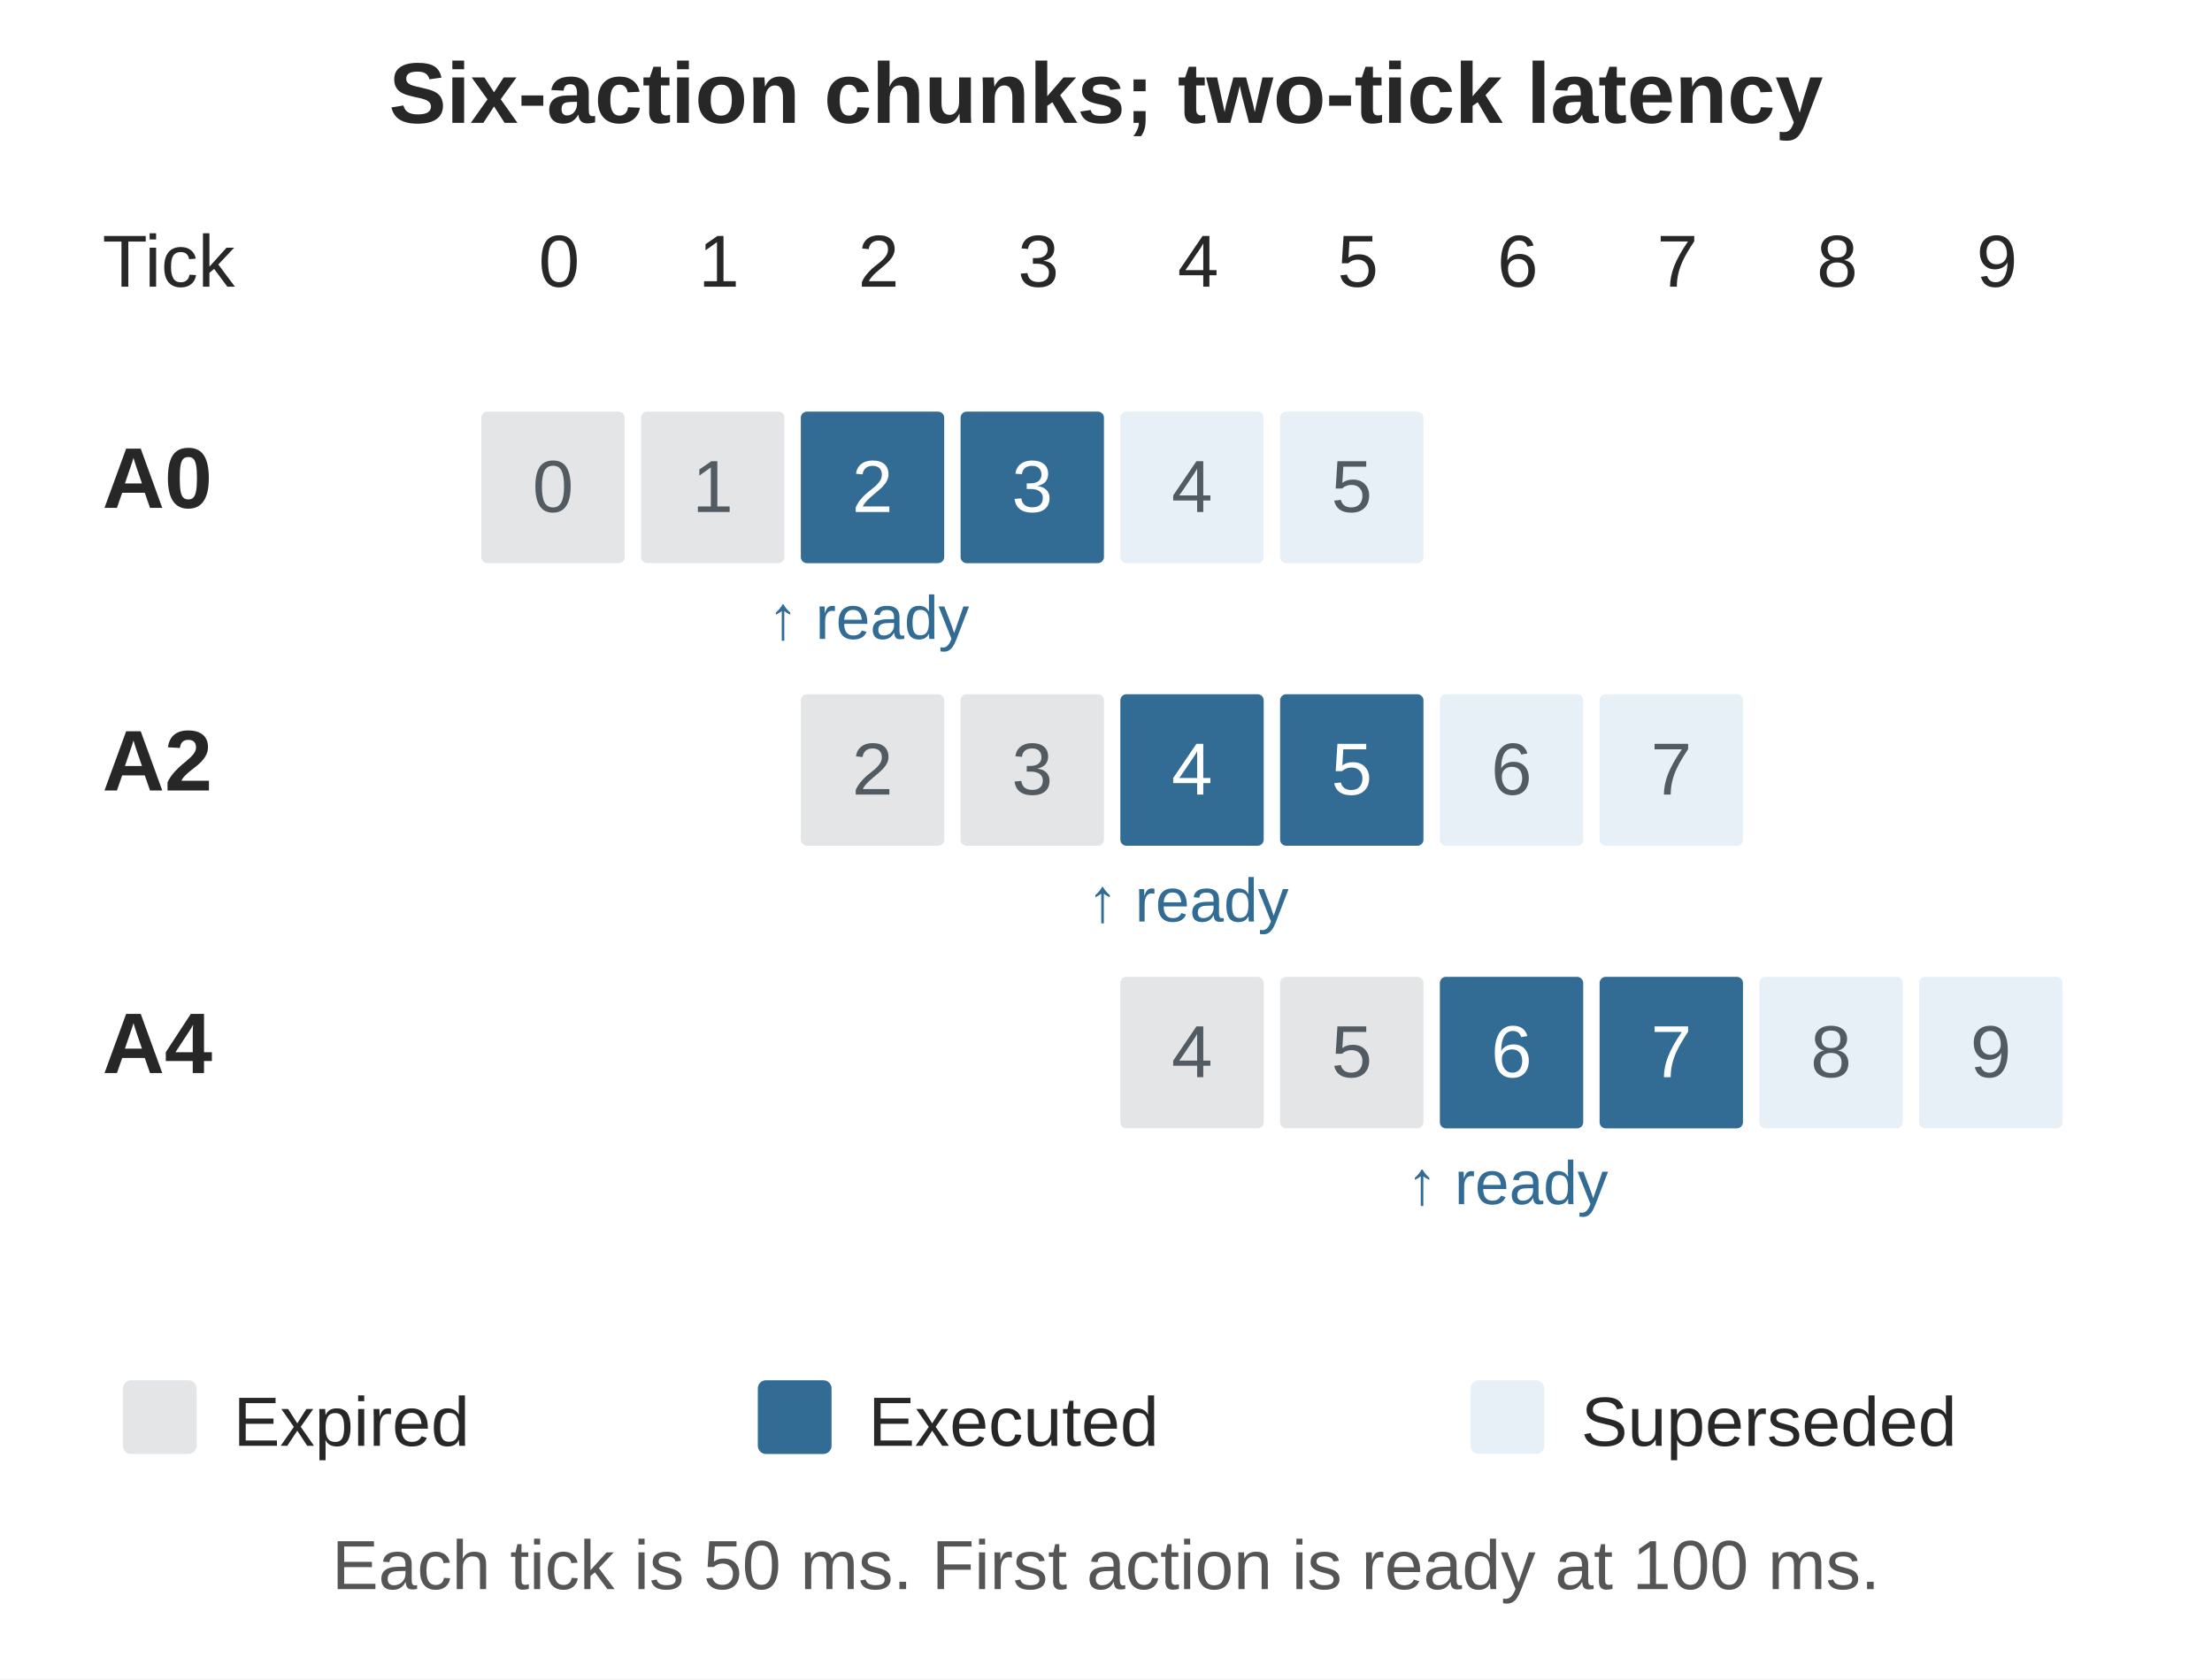
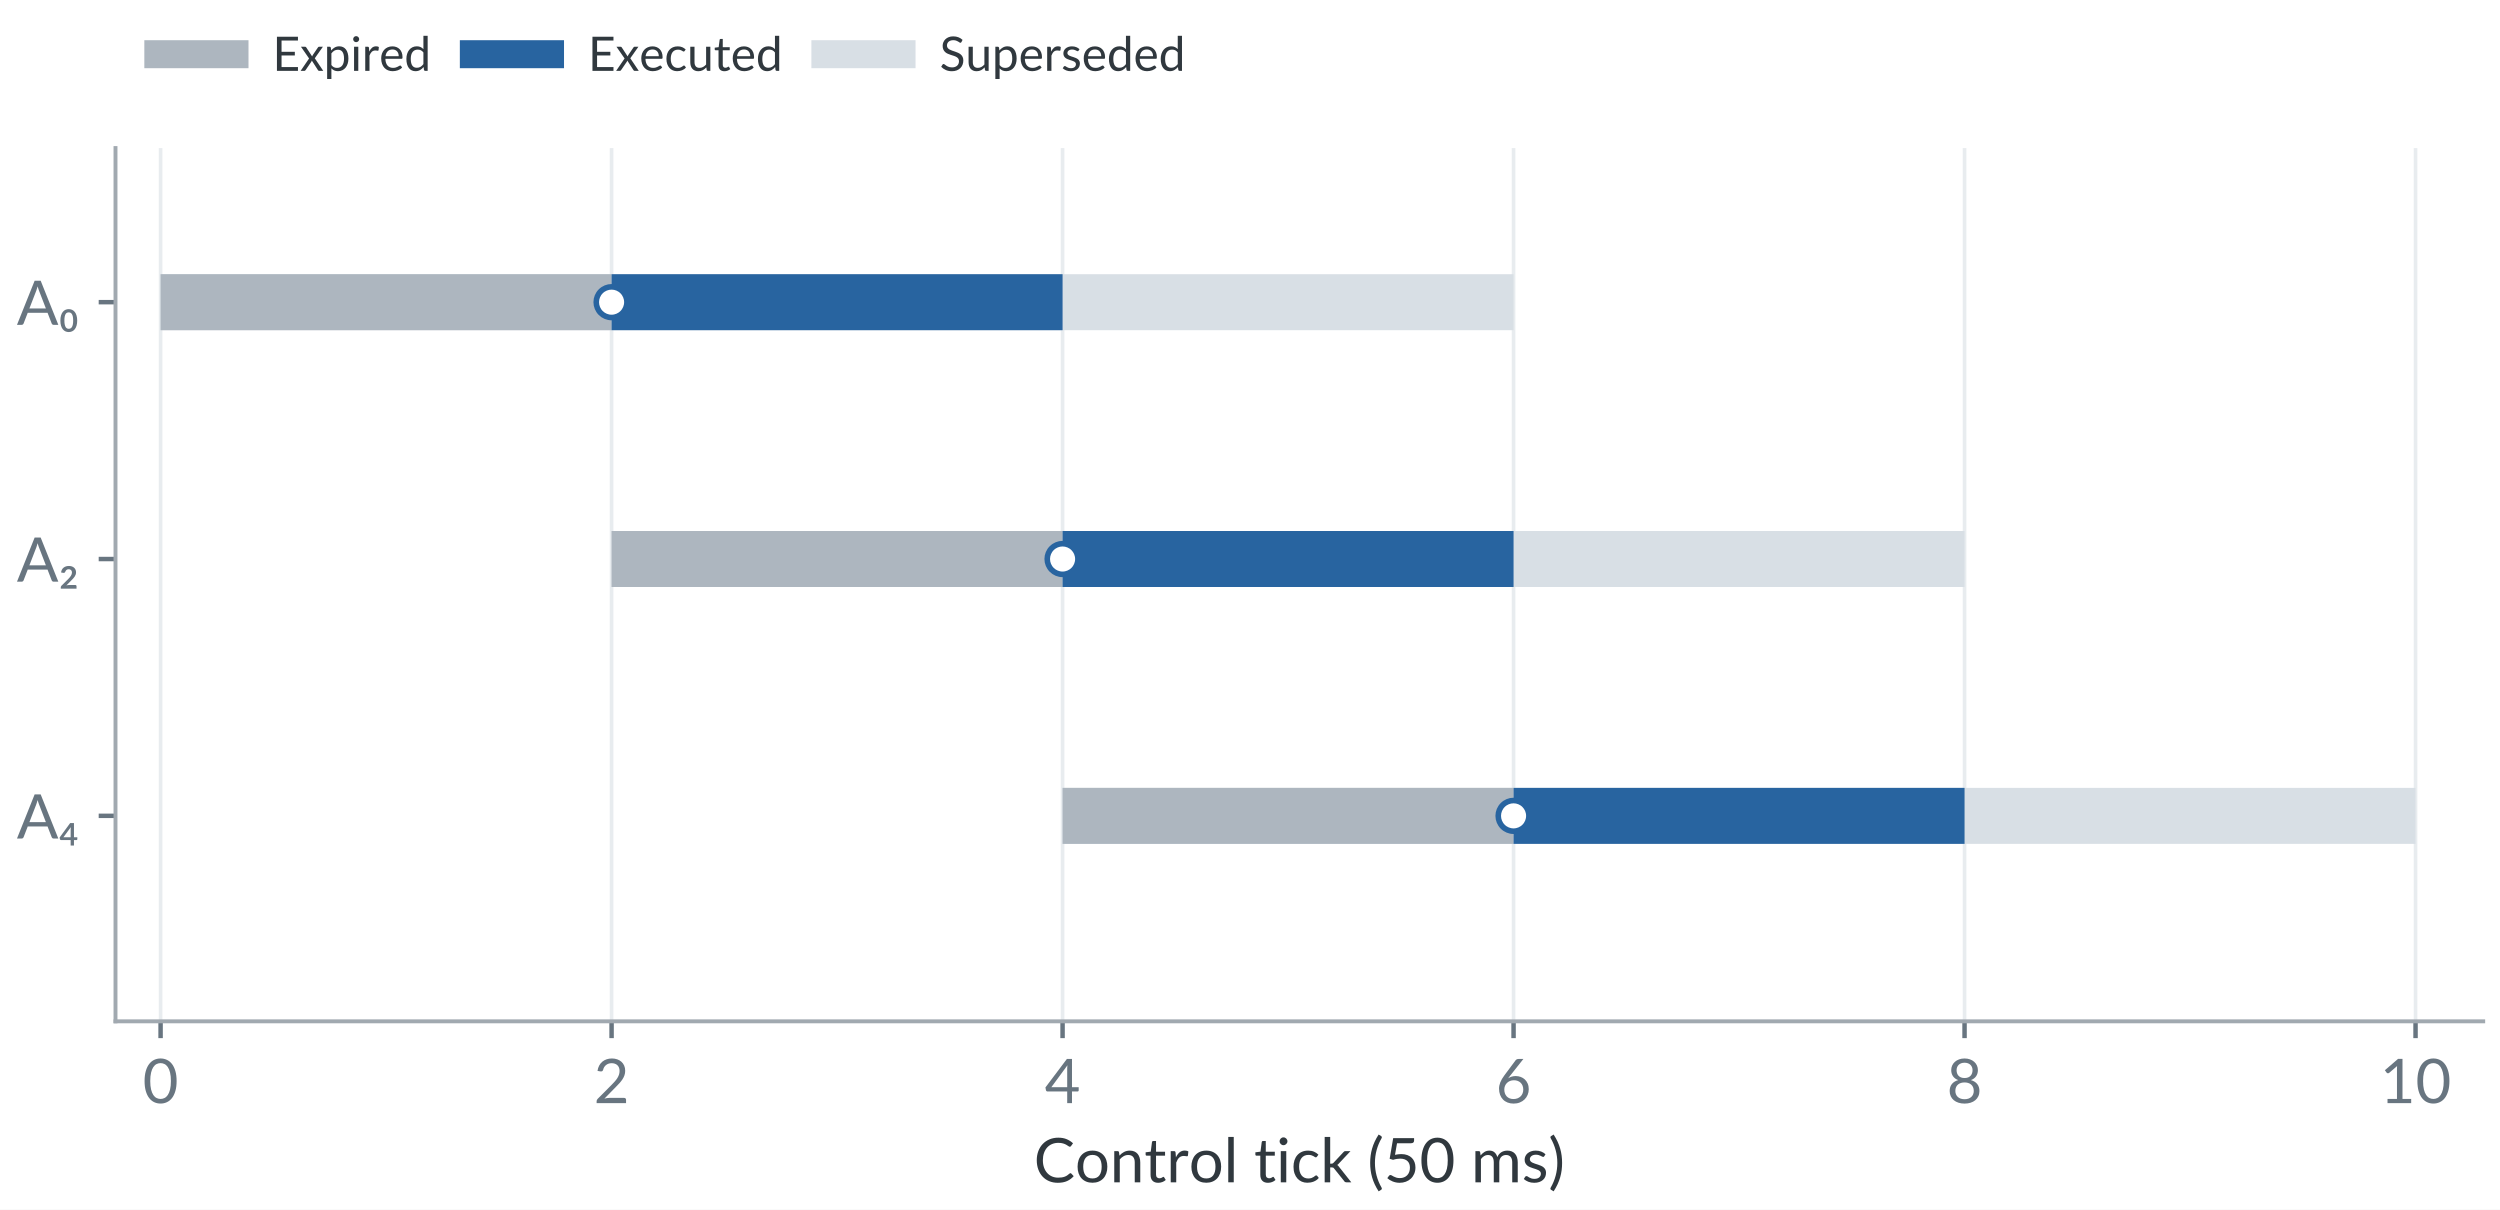
- <svg xmlns="http://www.w3.org/2000/svg" width="540" height="410" viewBox="0 0 540 410" font-family="Arial, sans-serif">
+ <svg xmlns="http://www.w3.org/2000/svg" xmlns:xlink="http://www.w3.org/1999/xlink" width="446.4pt" height="216pt" viewBox="0 0 446.4 216" version="1.1">
  <defs>
-     <marker id="arrow" viewBox="0 0 10 10" refX="9" refY="5" markerWidth="6" markerHeight="6" orient="auto-start-reverse">
-       <path d="M0 0 L10 5 L0 10" fill="#6d7780" />
-     </marker>
-     <marker id="back" viewBox="0 0 10 10" refX="9" refY="5" markerWidth="6" markerHeight="6" orient="auto-start-reverse">
-       <path d="M0 0 L10 5 L0 10" fill="#6d7780" />
-     </marker>
+     <style type="text/css">*{stroke-linejoin: round; stroke-linecap: butt}</style>
  </defs>
-   <rect width="100%" height="100%" fill="white" />
-   <text x="270" y="30" text-anchor="middle" font-size="21" fill="#272727" font-weight="bold">Six-action chunks; two-tick latency</text>
-   <text x="136.5" y="70" text-anchor="middle" font-size="18" fill="#272727" font-weight="normal">0</text>
-   <text x="175.5" y="70" text-anchor="middle" font-size="18" fill="#272727" font-weight="normal">1</text>
-   <text x="214.5" y="70" text-anchor="middle" font-size="18" fill="#272727" font-weight="normal">2</text>
-   <text x="253.5" y="70" text-anchor="middle" font-size="18" fill="#272727" font-weight="normal">3</text>
-   <text x="292.5" y="70" text-anchor="middle" font-size="18" fill="#272727" font-weight="normal">4</text>
-   <text x="331.5" y="70" text-anchor="middle" font-size="18" fill="#272727" font-weight="normal">5</text>
-   <text x="370.5" y="70" text-anchor="middle" font-size="18" fill="#272727" font-weight="normal">6</text>
-   <text x="409.5" y="70" text-anchor="middle" font-size="18" fill="#272727" font-weight="normal">7</text>
-   <text x="448.5" y="70" text-anchor="middle" font-size="18" fill="#272727" font-weight="normal">8</text>
-   <text x="487.5" y="70" text-anchor="middle" font-size="18" fill="#272727" font-weight="normal">9</text>
-   <text x="25" y="70" text-anchor="start" font-size="18" fill="#272727" font-weight="normal">Tick</text>
-   <text x="25" y="124" text-anchor="start" font-size="21" fill="#272727" font-weight="bold">A0</text>
-   <rect x="117" y="100" width="36" height="38" fill="#e3e5e7" stroke="white" rx="2" />
-   <text x="135.0" y="125" text-anchor="middle" font-size="18" fill="#525b62" font-weight="normal">0</text>
-   <rect x="156" y="100" width="36" height="38" fill="#e3e5e7" stroke="white" rx="2" />
-   <text x="174.0" y="125" text-anchor="middle" font-size="18" fill="#525b62" font-weight="normal">1</text>
-   <rect x="195" y="100" width="36" height="38" fill="#326b94" stroke="white" rx="2" />
-   <text x="213.0" y="125" text-anchor="middle" font-size="18" fill="white" font-weight="normal">2</text>
-   <rect x="234" y="100" width="36" height="38" fill="#326b94" stroke="white" rx="2" />
-   <text x="252.0" y="125" text-anchor="middle" font-size="18" fill="white" font-weight="normal">3</text>
-   <rect x="273" y="100" width="36" height="38" fill="#e7f0f6" stroke="white" rx="2" />
-   <text x="291.0" y="125" text-anchor="middle" font-size="18" fill="#525b62" font-weight="normal">4</text>
-   <rect x="312" y="100" width="36" height="38" fill="#e7f0f6" stroke="white" rx="2" />
-   <text x="330.0" y="125" text-anchor="middle" font-size="18" fill="#525b62" font-weight="normal">5</text>
-   <text x="212" y="156" text-anchor="middle" font-size="15" fill="#326b94" font-weight="normal">↑ ready</text>
-   <text x="25" y="193" text-anchor="start" font-size="21" fill="#272727" font-weight="bold">A2</text>
-   <rect x="195" y="169" width="36" height="38" fill="#e3e5e7" stroke="white" rx="2" />
-   <text x="213.0" y="194" text-anchor="middle" font-size="18" fill="#525b62" font-weight="normal">2</text>
-   <rect x="234" y="169" width="36" height="38" fill="#e3e5e7" stroke="white" rx="2" />
-   <text x="252.0" y="194" text-anchor="middle" font-size="18" fill="#525b62" font-weight="normal">3</text>
-   <rect x="273" y="169" width="36" height="38" fill="#326b94" stroke="white" rx="2" />
-   <text x="291.0" y="194" text-anchor="middle" font-size="18" fill="white" font-weight="normal">4</text>
-   <rect x="312" y="169" width="36" height="38" fill="#326b94" stroke="white" rx="2" />
-   <text x="330.0" y="194" text-anchor="middle" font-size="18" fill="white" font-weight="normal">5</text>
-   <rect x="351" y="169" width="36" height="38" fill="#e7f0f6" stroke="white" rx="2" />
-   <text x="369.0" y="194" text-anchor="middle" font-size="18" fill="#525b62" font-weight="normal">6</text>
-   <rect x="390" y="169" width="36" height="38" fill="#e7f0f6" stroke="white" rx="2" />
-   <text x="408.0" y="194" text-anchor="middle" font-size="18" fill="#525b62" font-weight="normal">7</text>
-   <text x="290" y="225" text-anchor="middle" font-size="15" fill="#326b94" font-weight="normal">↑ ready</text>
-   <text x="25" y="262" text-anchor="start" font-size="21" fill="#272727" font-weight="bold">A4</text>
-   <rect x="273" y="238" width="36" height="38" fill="#e3e5e7" stroke="white" rx="2" />
-   <text x="291.0" y="263" text-anchor="middle" font-size="18" fill="#525b62" font-weight="normal">4</text>
-   <rect x="312" y="238" width="36" height="38" fill="#e3e5e7" stroke="white" rx="2" />
-   <text x="330.0" y="263" text-anchor="middle" font-size="18" fill="#525b62" font-weight="normal">5</text>
-   <rect x="351" y="238" width="36" height="38" fill="#326b94" stroke="white" rx="2" />
-   <text x="369.0" y="263" text-anchor="middle" font-size="18" fill="white" font-weight="normal">6</text>
-   <rect x="390" y="238" width="36" height="38" fill="#326b94" stroke="white" rx="2" />
-   <text x="408.0" y="263" text-anchor="middle" font-size="18" fill="white" font-weight="normal">7</text>
-   <rect x="429" y="238" width="36" height="38" fill="#e7f0f6" stroke="white" rx="2" />
-   <text x="447.0" y="263" text-anchor="middle" font-size="18" fill="#525b62" font-weight="normal">8</text>
-   <rect x="468" y="238" width="36" height="38" fill="#e7f0f6" stroke="white" rx="2" />
-   <text x="486.0" y="263" text-anchor="middle" font-size="18" fill="#525b62" font-weight="normal">9</text>
-   <text x="368" y="294" text-anchor="middle" font-size="15" fill="#326b94" font-weight="normal">↑ ready</text>
-   <rect x="30" y="337" width="18" height="18" fill="#e3e5e7" stroke="none" rx="2" />
-   <text x="57" y="353" text-anchor="start" font-size="17" fill="#272727" font-weight="normal">Expired</text>
-   <rect x="185" y="337" width="18" height="18" fill="#326b94" stroke="none" rx="2" />
-   <text x="212" y="353" text-anchor="start" font-size="17" fill="#272727" font-weight="normal">Executed</text>
-   <rect x="359" y="337" width="18" height="18" fill="#e7f0f6" stroke="none" rx="2" />
-   <text x="386" y="353" text-anchor="start" font-size="17" fill="#272727" font-weight="normal">Superseded</text>
-   <text x="270" y="388" text-anchor="middle" font-size="17" fill="#555555" font-weight="normal">Each tick is 50 ms. First action is ready at 100 ms.</text>
+   <g id="figure_1">
+     <g id="patch_1">
+       <path d="M 0 216 L 446.4 216 L 446.4 0 L 0 0 z " style="fill: #ffffff" />
+     </g>
+     <g id="axes_1">
+       <g id="patch_2">
+         <path d="M 20.622 182.368 L 443.4 182.368 L 443.4 26.438 L 20.622 26.438 z " style="fill: #ffffff" />
+       </g>
+       <g id="matplotlib.axis_1">
+         <g id="xtick_1">
+           <g id="line2d_1">
+             <path d="M 28.675 182.368 L 28.675 26.438 " clip-path="url(#p07fda9f9c9)" style="fill: none; stroke: #e8ecef; stroke-width: 0.65; stroke-linecap: square" />
+           </g>
+           <g id="line2d_2">
+             <defs>
+               <path id="mcfacce81b4" d="M 0 0 L 0 3 " style="stroke: #687580; stroke-width: 0.8" />
+             </defs>
+             <g>
+               <use xlink:href="#mcfacce81b4" x="28.675" y="182.368" style="fill: #687580; stroke: #687580; stroke-width: 0.8" />
+             </g>
+           </g>
+           <g id="text_1">
+             <g style="fill: #687580" transform="translate(25.48518 196.9702) scale(0.11 -0.11)">
+               <defs>
+                 <path id="Lato-Regular-30" d="M 3520 2291 Q 3520 1690 3390 1250 Q 3261 810 3037 522 Q 2813 234 2507 93 Q 2202 -48 1853 -48 Q 1501 -48 1198 93 Q 896 234 672 522 Q 448 810 320 1250 Q 192 1690 192 2291 Q 192 2893 320 3334 Q 448 3776 672 4065 Q 896 4355 1198 4496 Q 1501 4637 1853 4637 Q 2202 4637 2507 4496 Q 2813 4355 3037 4065 Q 3261 3776 3390 3334 Q 3520 2893 3520 2291 z M 2928 2291 Q 2928 2816 2840 3173 Q 2752 3530 2603 3747 Q 2454 3965 2259 4059 Q 2064 4154 1853 4154 Q 1642 4154 1446 4059 Q 1251 3965 1104 3747 Q 957 3530 869 3173 Q 781 2816 781 2291 Q 781 1766 869 1411 Q 957 1056 1104 838 Q 1251 621 1446 526 Q 1642 432 1853 432 Q 2064 432 2259 526 Q 2454 621 2603 838 Q 2752 1056 2840 1411 Q 2928 1766 2928 2291 z " transform="scale(0.015625)" />
+               </defs>
+               <use xlink:href="#Lato-Regular-30" />
+             </g>
+           </g>
+         </g>
+         <g id="xtick_2">
+           <g id="line2d_3">
+             <path d="M 109.204 182.368 L 109.204 26.438 " clip-path="url(#p07fda9f9c9)" style="fill: none; stroke: #e8ecef; stroke-width: 0.65; stroke-linecap: square" />
+           </g>
+           <g id="line2d_4">
+             <g>
+               <use xlink:href="#mcfacce81b4" x="109.204" y="182.368" style="fill: #687580; stroke: #687580; stroke-width: 0.8" />
+             </g>
+           </g>
+           <g id="text_2">
+             <g style="fill: #687580" transform="translate(106.0142 196.9702) scale(0.11 -0.11)">
+               <defs>
+                 <path id="Lato-Regular-32" d="M 3158 541 Q 3251 541 3305 486 Q 3360 432 3360 346 L 3360 0 L 301 0 L 301 195 Q 301 256 326 320 Q 352 384 406 438 L 1875 1914 Q 2058 2099 2208 2270 Q 2358 2442 2464 2614 Q 2570 2787 2627 2964 Q 2685 3142 2685 3344 Q 2685 3546 2621 3698 Q 2557 3850 2446 3949 Q 2336 4048 2185 4097 Q 2035 4147 1862 4147 Q 1686 4147 1539 4096 Q 1392 4045 1278 3953 Q 1165 3862 1088 3737 Q 1011 3613 979 3462 Q 941 3350 875 3313 Q 810 3277 691 3293 L 394 3344 Q 438 3658 568 3899 Q 698 4141 894 4304 Q 1091 4467 1344 4552 Q 1597 4637 1891 4637 Q 2182 4637 2435 4550 Q 2688 4464 2873 4299 Q 3059 4134 3164 3897 Q 3270 3661 3270 3360 Q 3270 3104 3193 2885 Q 3117 2666 2985 2467 Q 2854 2269 2683 2080 Q 2512 1891 2320 1699 L 1110 464 Q 1238 499 1369 520 Q 1501 541 1622 541 L 3158 541 z " transform="scale(0.015625)" />
+               </defs>
+               <use xlink:href="#Lato-Regular-32" />
+             </g>
+           </g>
+         </g>
+         <g id="xtick_3">
+           <g id="line2d_5">
+             <path d="M 189.733 182.368 L 189.733 26.438 " clip-path="url(#p07fda9f9c9)" style="fill: none; stroke: #e8ecef; stroke-width: 0.65; stroke-linecap: square" />
+           </g>
+           <g id="line2d_6">
+             <g>
+               <use xlink:href="#mcfacce81b4" x="189.733" y="182.368" style="fill: #687580; stroke: #687580; stroke-width: 0.8" />
+             </g>
+           </g>
+           <g id="text_3">
+             <g style="fill: #687580" transform="translate(186.5433 196.9702) scale(0.11 -0.11)">
+               <defs>
+                 <path id="Lato-Regular-34" d="M 2336 1654 L 2336 3546 Q 2336 3629 2342 3728 Q 2349 3827 2362 3930 L 691 1654 L 2336 1654 z M 3530 1654 L 3530 1328 Q 3530 1277 3499 1241 Q 3469 1206 3405 1206 L 2835 1206 L 2835 0 L 2336 0 L 2336 1206 L 301 1206 Q 237 1206 190 1243 Q 144 1280 131 1334 L 74 1626 L 2304 4586 L 2835 4586 L 2835 1654 L 3530 1654 z " transform="scale(0.015625)" />
+               </defs>
+               <use xlink:href="#Lato-Regular-34" />
+             </g>
+           </g>
+         </g>
+         <g id="xtick_4">
+           <g id="line2d_7">
+             <path d="M 270.262 182.368 L 270.262 26.438 " clip-path="url(#p07fda9f9c9)" style="fill: none; stroke: #e8ecef; stroke-width: 0.65; stroke-linecap: square" />
+           </g>
+           <g id="line2d_8">
+             <g>
+               <use xlink:href="#mcfacce81b4" x="270.262" y="182.368" style="fill: #687580; stroke: #687580; stroke-width: 0.8" />
+             </g>
+           </g>
+           <g id="text_4">
+             <g style="fill: #687580" transform="translate(267.0723 196.9702) scale(0.11 -0.11)">
+               <defs>
+                 <path id="Lato-Regular-36" d="M 1850 422 Q 2080 422 2267 496 Q 2454 570 2587 701 Q 2720 832 2792 1011 Q 2864 1190 2864 1402 Q 2864 1626 2793 1806 Q 2723 1987 2593 2113 Q 2464 2240 2285 2307 Q 2106 2374 1891 2374 Q 1661 2374 1475 2296 Q 1290 2218 1160 2085 Q 1030 1952 961 1777 Q 893 1603 893 1414 Q 893 1194 957 1011 Q 1021 829 1144 697 Q 1267 566 1444 494 Q 1622 422 1850 422 z M 1517 2867 Q 1456 2790 1400 2718 Q 1344 2646 1293 2576 Q 1456 2688 1651 2749 Q 1846 2810 2077 2810 Q 2355 2810 2601 2718 Q 2848 2627 3032 2452 Q 3216 2278 3325 2024 Q 3434 1770 3434 1443 Q 3434 1126 3318 854 Q 3203 582 2996 380 Q 2790 179 2500 64 Q 2211 -51 1862 -51 Q 1517 -51 1235 59 Q 954 170 757 373 Q 560 576 453 865 Q 346 1155 346 1514 Q 346 1814 478 2155 Q 611 2496 902 2883 L 2067 4448 Q 2112 4506 2190 4546 Q 2269 4586 2371 4586 L 2877 4586 L 1517 2867 z " transform="scale(0.015625)" />
+               </defs>
+               <use xlink:href="#Lato-Regular-36" />
+             </g>
+           </g>
+         </g>
+         <g id="xtick_5">
+           <g id="line2d_9">
+             <path d="M 350.791 182.368 L 350.791 26.438 " clip-path="url(#p07fda9f9c9)" style="fill: none; stroke: #e8ecef; stroke-width: 0.65; stroke-linecap: square" />
+           </g>
+           <g id="line2d_10">
+             <g>
+               <use xlink:href="#mcfacce81b4" x="350.791" y="182.368" style="fill: #687580; stroke: #687580; stroke-width: 0.8" />
+             </g>
+           </g>
+           <g id="text_5">
+             <g style="fill: #687580" transform="translate(347.6014 196.9702) scale(0.11 -0.11)">
+               <defs>
+                 <path id="Lato-Regular-38" d="M 1856 403 Q 2080 403 2257 465 Q 2435 528 2558 641 Q 2682 755 2747 913 Q 2813 1072 2813 1264 Q 2813 1501 2734 1669 Q 2656 1837 2523 1942 Q 2390 2048 2217 2097 Q 2045 2147 1856 2147 Q 1667 2147 1494 2097 Q 1322 2048 1189 1942 Q 1056 1837 977 1669 Q 899 1501 899 1264 Q 899 1072 964 913 Q 1030 755 1153 641 Q 1277 528 1454 465 Q 1632 403 1856 403 z M 1856 4195 Q 1651 4195 1496 4134 Q 1341 4074 1237 3968 Q 1133 3862 1080 3721 Q 1027 3581 1027 3421 Q 1027 3264 1072 3117 Q 1117 2970 1216 2856 Q 1315 2742 1473 2673 Q 1632 2605 1856 2605 Q 2080 2605 2238 2673 Q 2397 2742 2496 2856 Q 2595 2970 2640 3117 Q 2685 3264 2685 3421 Q 2685 3581 2632 3721 Q 2579 3862 2475 3968 Q 2371 4074 2216 4134 Q 2061 4195 1856 4195 z M 2512 2390 Q 2941 2269 3171 1984 Q 3402 1699 3402 1254 Q 3402 954 3288 712 Q 3174 470 2971 300 Q 2768 131 2483 40 Q 2198 -51 1856 -51 Q 1514 -51 1229 40 Q 944 131 739 300 Q 534 470 422 712 Q 310 954 310 1254 Q 310 1699 540 1984 Q 771 2269 1200 2390 Q 838 2525 654 2792 Q 470 3059 470 3430 Q 470 3683 569 3904 Q 669 4125 851 4288 Q 1034 4451 1288 4544 Q 1542 4637 1856 4637 Q 2166 4637 2422 4544 Q 2678 4451 2860 4288 Q 3043 4125 3142 3904 Q 3242 3683 3242 3430 Q 3242 3059 3058 2792 Q 2874 2525 2512 2390 z " transform="scale(0.015625)" />
+               </defs>
+               <use xlink:href="#Lato-Regular-38" />
+             </g>
+           </g>
+         </g>
+         <g id="xtick_6">
+           <g id="line2d_11">
+             <path d="M 431.32 182.368 L 431.32 26.438 " clip-path="url(#p07fda9f9c9)" style="fill: none; stroke: #e8ecef; stroke-width: 0.65; stroke-linecap: square" />
+           </g>
+           <g id="line2d_12">
+             <g>
+               <use xlink:href="#mcfacce81b4" x="431.32" y="182.368" style="fill: #687580; stroke: #687580; stroke-width: 0.8" />
+             </g>
+           </g>
+           <g id="text_6">
+             <g style="fill: #687580" transform="translate(424.9404 196.9702) scale(0.11 -0.11)">
+               <defs>
+                 <path id="Lato-Regular-31" d="M 3258 435 L 3258 0 L 800 0 L 800 435 L 1782 435 L 1782 3562 Q 1782 3702 1792 3846 L 976 3146 Q 934 3110 892 3102 Q 851 3094 816 3100 Q 781 3107 750 3126 Q 720 3146 704 3168 L 525 3414 L 1891 4595 L 2355 4595 L 2355 435 L 3258 435 z " transform="scale(0.015625)" />
+               </defs>
+               <use xlink:href="#Lato-Regular-31" />
+               <use xlink:href="#Lato-Regular-30" transform="translate(58 0)" />
+             </g>
+           </g>
+         </g>
+         <g id="text_7">
+           <g style="fill: #30383e" transform="translate(184.6027 211.1126) scale(0.11 -0.11)">
+             <defs>
+               <path id="Lato-Regular-43" d="M 3805 947 Q 3856 947 3894 906 L 4141 640 Q 3859 314 3457 131 Q 3056 -51 2486 -51 Q 1994 -51 1590 120 Q 1187 291 902 600 Q 618 909 461 1341 Q 304 1773 304 2291 Q 304 2810 467 3242 Q 630 3674 926 3984 Q 1222 4294 1635 4465 Q 2048 4637 2547 4637 Q 3037 4637 3411 4480 Q 3786 4323 4070 4054 L 3866 3770 Q 3846 3738 3816 3717 Q 3786 3696 3734 3696 Q 3677 3696 3593 3758 Q 3510 3821 3376 3897 Q 3242 3974 3040 4036 Q 2838 4099 2544 4099 Q 2189 4099 1894 3976 Q 1600 3853 1387 3619 Q 1174 3386 1056 3050 Q 938 2714 938 2291 Q 938 1862 1061 1526 Q 1184 1190 1397 958 Q 1610 726 1899 604 Q 2189 483 2525 483 Q 2730 483 2894 507 Q 3059 531 3198 582 Q 3338 634 3458 712 Q 3578 790 3696 899 Q 3750 947 3805 947 z " transform="scale(0.015625)" />
+               <path id="Lato-Regular-6f" d="M 1818 3293 Q 2173 3293 2457 3174 Q 2742 3056 2944 2838 Q 3146 2621 3253 2312 Q 3360 2003 3360 1622 Q 3360 1238 3253 931 Q 3146 624 2944 406 Q 2742 189 2457 72 Q 2173 -45 1818 -45 Q 1459 -45 1172 72 Q 886 189 684 406 Q 483 624 376 931 Q 269 1238 269 1622 Q 269 2003 376 2312 Q 483 2621 684 2838 Q 886 3056 1172 3174 Q 1459 3293 1818 3293 z M 1818 400 Q 2298 400 2534 721 Q 2771 1043 2771 1619 Q 2771 2198 2534 2521 Q 2298 2845 1818 2845 Q 1574 2845 1393 2761 Q 1213 2678 1093 2521 Q 973 2365 913 2136 Q 854 1907 854 1619 Q 854 1043 1092 721 Q 1331 400 1818 400 z " transform="scale(0.015625)" />
+               <path id="Lato-Regular-6e" d="M 989 2771 Q 1094 2890 1212 2986 Q 1331 3082 1464 3150 Q 1597 3219 1745 3256 Q 1894 3293 2067 3293 Q 2333 3293 2536 3205 Q 2739 3117 2875 2955 Q 3011 2794 3081 2566 Q 3152 2339 3152 2064 L 3152 0 L 2579 0 L 2579 2064 Q 2579 2432 2411 2635 Q 2243 2838 1901 2838 Q 1648 2838 1429 2716 Q 1210 2595 1024 2387 L 1024 0 L 451 0 L 451 3242 L 794 3242 Q 915 3242 944 3123 L 989 2771 z " transform="scale(0.015625)" />
+               <path id="Lato-Regular-74" d="M 1446 -51 Q 1062 -51 856 163 Q 650 378 650 781 L 650 2765 L 259 2765 Q 208 2765 173 2795 Q 138 2826 138 2890 L 138 3117 L 669 3184 L 800 4186 Q 810 4234 843 4264 Q 877 4294 931 4294 L 1219 4294 L 1219 3178 L 2157 3178 L 2157 2765 L 1219 2765 L 1219 819 Q 1219 614 1318 515 Q 1418 416 1574 416 Q 1664 416 1729 440 Q 1795 464 1843 493 Q 1891 522 1924 546 Q 1958 570 1984 570 Q 2029 570 2064 515 L 2230 243 Q 2083 106 1875 27 Q 1667 -51 1446 -51 z " transform="scale(0.015625)" />
+               <path id="Lato-Regular-72" d="M 992 2592 Q 1146 2925 1370 3112 Q 1594 3299 1917 3299 Q 2019 3299 2113 3276 Q 2208 3254 2282 3206 L 2240 2781 Q 2221 2701 2144 2701 Q 2099 2701 2012 2720 Q 1926 2739 1818 2739 Q 1664 2739 1544 2694 Q 1424 2650 1329 2562 Q 1235 2474 1160 2344 Q 1085 2214 1024 2048 L 1024 0 L 451 0 L 451 3242 L 778 3242 Q 870 3242 905 3206 Q 941 3171 954 3085 L 992 2592 z " transform="scale(0.015625)" />
+               <path id="Lato-Regular-6c" d="M 1040 4714 L 1040 0 L 470 0 L 470 4714 L 1040 4714 z " transform="scale(0.015625)" />
+               <path id="Lato-Regular-20" transform="scale(0.015625)" />
+               <path id="Lato-Regular-69" d="M 1053 3242 L 1053 0 L 483 0 L 483 3242 L 1053 3242 z M 1174 4259 Q 1174 4176 1140 4104 Q 1107 4032 1051 3976 Q 995 3920 920 3888 Q 845 3856 762 3856 Q 678 3856 606 3888 Q 534 3920 480 3976 Q 426 4032 394 4104 Q 362 4176 362 4259 Q 362 4342 394 4417 Q 426 4493 480 4549 Q 534 4605 606 4637 Q 678 4669 762 4669 Q 845 4669 920 4637 Q 995 4605 1051 4549 Q 1107 4493 1140 4417 Q 1174 4342 1174 4259 z " transform="scale(0.015625)" />
+               <path id="Lato-Regular-63" d="M 2707 2666 Q 2682 2630 2656 2611 Q 2630 2592 2586 2592 Q 2538 2592 2480 2632 Q 2422 2672 2337 2720 Q 2253 2768 2129 2808 Q 2006 2848 1827 2848 Q 1587 2848 1404 2763 Q 1222 2678 1099 2518 Q 976 2358 913 2131 Q 851 1904 851 1622 Q 851 1328 918 1099 Q 986 870 1109 715 Q 1232 560 1406 478 Q 1581 397 1798 397 Q 2006 397 2140 446 Q 2275 496 2363 557 Q 2451 618 2510 667 Q 2570 717 2627 717 Q 2698 717 2736 662 L 2896 454 Q 2790 323 2656 230 Q 2522 138 2366 75 Q 2211 13 2041 -16 Q 1872 -45 1696 -45 Q 1392 -45 1131 67 Q 870 179 678 392 Q 486 605 377 915 Q 269 1226 269 1622 Q 269 1984 369 2291 Q 470 2598 664 2820 Q 858 3043 1141 3168 Q 1424 3293 1792 3293 Q 2134 3293 2395 3182 Q 2656 3072 2858 2870 L 2707 2666 z " transform="scale(0.015625)" />
+               <path id="Lato-Regular-6b" d="M 1024 4714 L 1024 1939 L 1171 1939 Q 1235 1939 1278 1956 Q 1322 1974 1370 2029 L 2394 3126 Q 2438 3181 2488 3211 Q 2538 3242 2621 3242 L 3136 3242 L 1942 1971 Q 1856 1862 1757 1802 Q 1814 1763 1860 1713 Q 1907 1664 1949 1600 L 3216 0 L 2707 0 Q 2634 0 2581 24 Q 2528 48 2490 112 L 1424 1440 Q 1376 1507 1329 1528 Q 1283 1549 1187 1549 L 1024 1549 L 1024 0 L 451 0 L 451 4714 L 1024 4714 z " transform="scale(0.015625)" />
+               <path id="Lato-Regular-28" d="M 784 2013 Q 784 1328 958 681 Q 1133 35 1469 -547 Q 1520 -646 1494 -699 Q 1469 -752 1421 -784 L 1168 -938 Q 928 -570 760 -208 Q 592 154 488 518 Q 384 883 336 1252 Q 288 1622 288 2013 Q 288 2400 336 2771 Q 384 3142 488 3505 Q 592 3869 760 4230 Q 928 4592 1168 4963 L 1421 4806 Q 1469 4774 1494 4721 Q 1520 4669 1469 4573 Q 1133 3990 958 3344 Q 784 2698 784 2013 z " transform="scale(0.015625)" />
+               <path id="Lato-Regular-35" d="M 1158 2854 Q 1517 2931 1818 2931 Q 2176 2931 2451 2825 Q 2726 2720 2910 2534 Q 3094 2349 3188 2096 Q 3283 1843 3283 1546 Q 3283 1181 3156 886 Q 3030 592 2808 382 Q 2586 173 2285 61 Q 1984 -51 1635 -51 Q 1434 -51 1248 -11 Q 1062 29 900 96 Q 739 163 601 249 Q 464 336 358 432 L 534 675 Q 592 758 685 758 Q 749 758 829 708 Q 909 659 1024 598 Q 1139 538 1294 488 Q 1450 438 1664 438 Q 1904 438 2096 515 Q 2288 592 2425 734 Q 2563 877 2636 1075 Q 2710 1274 2710 1520 Q 2710 1734 2648 1907 Q 2586 2080 2459 2201 Q 2333 2323 2144 2390 Q 1955 2458 1702 2458 Q 1530 2458 1342 2429 Q 1155 2400 960 2336 L 602 2442 L 970 4586 L 3142 4586 L 3142 4336 Q 3142 4214 3067 4136 Q 2992 4058 2810 4058 L 1370 4058 L 1158 2854 z " transform="scale(0.015625)" />
+               <path id="Lato-Regular-6d" d="M 451 0 L 451 3242 L 794 3242 Q 915 3242 944 3123 L 986 2790 Q 1165 3011 1389 3152 Q 1613 3293 1907 3293 Q 2234 3293 2437 3110 Q 2640 2928 2730 2618 Q 2800 2794 2910 2922 Q 3021 3050 3158 3133 Q 3296 3216 3451 3254 Q 3606 3293 3766 3293 Q 4022 3293 4222 3211 Q 4422 3130 4561 2973 Q 4701 2816 4774 2587 Q 4848 2358 4848 2064 L 4848 0 L 4275 0 L 4275 2064 Q 4275 2445 4108 2641 Q 3942 2838 3629 2838 Q 3488 2838 3361 2788 Q 3235 2739 3139 2643 Q 3043 2547 2987 2401 Q 2931 2256 2931 2064 L 2931 0 L 2358 0 L 2358 2064 Q 2358 2454 2201 2646 Q 2045 2838 1744 2838 Q 1533 2838 1353 2724 Q 1174 2611 1024 2416 L 1024 0 L 451 0 z " transform="scale(0.015625)" />
+               <path id="Lato-Regular-73" d="M 2339 2707 Q 2301 2637 2221 2637 Q 2173 2637 2112 2672 Q 2051 2707 1963 2750 Q 1875 2794 1753 2830 Q 1632 2867 1466 2867 Q 1322 2867 1206 2830 Q 1091 2794 1009 2730 Q 928 2666 885 2581 Q 842 2496 842 2397 Q 842 2272 914 2189 Q 986 2106 1104 2045 Q 1222 1984 1372 1937 Q 1523 1891 1681 1838 Q 1840 1786 1990 1722 Q 2141 1658 2259 1562 Q 2378 1466 2450 1326 Q 2522 1187 2522 992 Q 2522 768 2442 577 Q 2362 387 2205 248 Q 2048 109 1821 29 Q 1594 -51 1296 -51 Q 957 -51 681 59 Q 406 170 214 342 L 349 560 Q 374 602 409 624 Q 445 646 499 646 Q 557 646 621 601 Q 685 557 776 502 Q 867 448 998 403 Q 1130 358 1325 358 Q 1491 358 1616 401 Q 1741 445 1824 518 Q 1907 592 1947 688 Q 1987 784 1987 893 Q 1987 1027 1915 1115 Q 1843 1203 1724 1265 Q 1606 1328 1454 1374 Q 1302 1421 1144 1472 Q 986 1523 834 1588 Q 682 1654 563 1753 Q 445 1853 373 1998 Q 301 2144 301 2352 Q 301 2538 377 2709 Q 454 2880 601 3009 Q 749 3139 963 3216 Q 1178 3293 1453 3293 Q 1773 3293 2027 3192 Q 2282 3091 2467 2915 L 2339 2707 z " transform="scale(0.015625)" />
+               <path id="Lato-Regular-29" d="M 925 2013 Q 925 2698 750 3344 Q 576 3990 240 4573 Q 214 4621 208 4657 Q 202 4694 211 4721 Q 221 4749 241 4769 Q 262 4790 288 4806 L 541 4963 Q 781 4592 949 4230 Q 1117 3869 1221 3505 Q 1325 3142 1373 2771 Q 1421 2400 1421 2013 Q 1421 1622 1373 1252 Q 1325 883 1221 518 Q 1117 154 949 -208 Q 781 -570 541 -938 L 288 -784 Q 262 -768 241 -747 Q 221 -726 211 -699 Q 202 -672 208 -633 Q 214 -595 240 -547 Q 576 35 750 681 Q 925 1328 925 2013 z " transform="scale(0.015625)" />
+             </defs>
+             <use xlink:href="#Lato-Regular-43" />
+             <use xlink:href="#Lato-Regular-6f" transform="translate(66.8 0)" />
+             <use xlink:href="#Lato-Regular-6e" transform="translate(123.5 0)" />
+             <use xlink:href="#Lato-Regular-74" transform="translate(179.3 0)" />
+             <use xlink:href="#Lato-Regular-72" transform="translate(215.15 0)" />
+             <use xlink:href="#Lato-Regular-6f" transform="translate(251.55 0)" />
+             <use xlink:href="#Lato-Regular-6c" transform="translate(308.25 0)" />
+             <use xlink:href="#Lato-Regular-20" transform="translate(331.8501 0)" />
+             <use xlink:href="#Lato-Regular-74" transform="translate(357.4501 0)" />
+             <use xlink:href="#Lato-Regular-69" transform="translate(393.3001 0)" />
+             <use xlink:href="#Lato-Regular-63" transform="translate(417.3001 0)" />
+             <use xlink:href="#Lato-Regular-6b" transform="translate(465.0501 0)" />
+             <use xlink:href="#Lato-Regular-20" transform="translate(515.8501 0)" />
+             <use xlink:href="#Lato-Regular-28" transform="translate(541.4501 0)" />
+             <use xlink:href="#Lato-Regular-35" transform="translate(568.1501 0)" />
+             <use xlink:href="#Lato-Regular-30" transform="translate(626.1501 0)" />
+             <use xlink:href="#Lato-Regular-20" transform="translate(684.1501 0)" />
+             <use xlink:href="#Lato-Regular-6d" transform="translate(709.7501 0)" />
+             <use xlink:href="#Lato-Regular-73" transform="translate(792.0001 0)" />
+             <use xlink:href="#Lato-Regular-29" transform="translate(835.3001 0)" />
+           </g>
+         </g>
+       </g>
+       <g id="matplotlib.axis_2">
+         <g id="ytick_1">
+           <g id="line2d_13">
+             <defs>
+               <path id="m121368e97e" d="M 0 0 L -3 0 " style="stroke: #687580; stroke-width: 0.8" />
+             </defs>
+             <g>
+               <use xlink:href="#m121368e97e" x="20.622" y="53.955" style="fill: #687580; stroke: #687580; stroke-width: 0.8" />
+             </g>
+           </g>
+           <g id="text_8">
+             <g style="fill: #687580" transform="translate(3.00024 58.00581) scale(0.11 -0.11)">
+               <defs>
+                 <path id="Lato-Regular-41" d="M 3021 1702 L 2301 3568 Q 2269 3651 2233 3761 Q 2198 3872 2166 3997 Q 2099 3738 2029 3565 L 1309 1702 L 3021 1702 z M 4314 0 L 3834 0 Q 3750 0 3699 41 Q 3648 83 3622 147 L 3194 1254 L 1136 1254 L 707 147 Q 688 90 633 45 Q 579 0 499 0 L 19 0 L 1853 4586 L 2480 4586 L 4314 0 z " transform="scale(0.015625)" />
+                 <path id="Lato-Regular-2080" d="M 1942 442 Q 1942 135 1873 -89 Q 1805 -313 1686 -459 Q 1568 -605 1406 -677 Q 1245 -749 1062 -749 Q 880 -749 721 -677 Q 563 -605 446 -459 Q 330 -313 262 -89 Q 195 135 195 442 Q 195 749 262 974 Q 330 1200 446 1345 Q 563 1491 721 1563 Q 880 1635 1062 1635 Q 1245 1635 1406 1563 Q 1568 1491 1686 1345 Q 1805 1200 1873 974 Q 1942 749 1942 442 z M 1523 442 Q 1523 695 1488 859 Q 1453 1024 1390 1121 Q 1328 1219 1245 1257 Q 1162 1296 1062 1296 Q 963 1296 880 1257 Q 797 1219 737 1121 Q 678 1024 644 859 Q 611 695 611 442 Q 611 192 648 27 Q 685 -137 745 -235 Q 806 -333 888 -371 Q 970 -409 1062 -409 Q 1155 -409 1240 -371 Q 1325 -333 1387 -235 Q 1450 -137 1486 27 Q 1523 192 1523 442 z " transform="scale(0.015625)" />
+               </defs>
+               <use xlink:href="#Lato-Regular-41" />
+               <use xlink:href="#Lato-Regular-2080" transform="translate(67.70001 0)" />
+             </g>
+           </g>
+         </g>
+         <g id="ytick_2">
+           <g id="line2d_14">
+             <g>
+               <use xlink:href="#m121368e97e" x="20.622" y="99.817" style="fill: #687580; stroke: #687580; stroke-width: 0.8" />
+             </g>
+           </g>
+           <g id="text_9">
+             <g style="fill: #687580" transform="translate(3.00024 103.8677) scale(0.11 -0.11)">
+               <defs>
+                 <path id="Lato-Regular-2082" d="M 1734 -342 Q 1798 -342 1835 -377 Q 1872 -413 1872 -477 L 1872 -723 L 237 -723 L 237 -585 Q 237 -544 254 -499 Q 272 -454 310 -416 L 1018 285 Q 1178 445 1288 614 Q 1398 784 1398 957 Q 1398 1120 1302 1208 Q 1206 1296 1066 1296 Q 915 1296 825 1219 Q 736 1143 691 1008 Q 659 951 617 928 Q 576 906 493 919 L 266 957 Q 314 1296 534 1465 Q 755 1635 1085 1635 Q 1251 1635 1387 1587 Q 1523 1539 1619 1453 Q 1715 1367 1768 1243 Q 1821 1120 1821 970 Q 1821 842 1781 731 Q 1741 621 1673 522 Q 1606 423 1520 330 Q 1434 237 1338 141 L 816 -387 Q 893 -368 968 -355 Q 1043 -342 1110 -342 L 1734 -342 z " transform="scale(0.015625)" />
+               </defs>
+               <use xlink:href="#Lato-Regular-41" />
+               <use xlink:href="#Lato-Regular-2082" transform="translate(67.70001 0)" />
+             </g>
+           </g>
+         </g>
+         <g id="ytick_3">
+           <g id="line2d_15">
+             <g>
+               <use xlink:href="#m121368e97e" x="20.622" y="145.679" style="fill: #687580; stroke: #687580; stroke-width: 0.8" />
+             </g>
+           </g>
+           <g id="text_10">
+             <g style="fill: #687580" transform="translate(3.00024 149.7296) scale(0.11 -0.11)">
+               <defs>
+                 <path id="Lato-Regular-2084" d="M 1261 131 L 1261 903 Q 1261 1031 1280 1184 L 506 131 L 1261 131 z M 1955 131 L 1955 -77 Q 1955 -112 1932 -136 Q 1910 -160 1872 -160 L 1606 -160 L 1606 -723 L 1261 -723 L 1261 -160 L 282 -160 Q 221 -160 189 -134 Q 157 -109 147 -70 L 115 112 L 1213 1610 L 1606 1610 L 1606 131 L 1955 131 z " transform="scale(0.015625)" />
+               </defs>
+               <use xlink:href="#Lato-Regular-41" />
+               <use xlink:href="#Lato-Regular-2084" transform="translate(67.70001 0)" />
+             </g>
+           </g>
+         </g>
+       </g>
+       <g id="line2d_16">
+         <path d="M 28.675 53.955 L 270.262 53.955 " clip-path="url(#p07fda9f9c9)" style="fill: none; stroke: #d8dfe5; stroke-width: 10" />
+       </g>
+       <g id="line2d_17">
+         <path d="M 28.675 53.955 L 109.204 53.955 " clip-path="url(#p07fda9f9c9)" style="fill: none; stroke: #adb6bf; stroke-width: 10" />
+       </g>
+       <g id="line2d_18">
+         <path d="M 109.204 53.955 L 189.733 53.955 " clip-path="url(#p07fda9f9c9)" style="fill: none; stroke: #2864a0; stroke-width: 10" />
+       </g>
+       <g id="line2d_19">
+         <path d="M 109.204 99.817 L 350.791 99.817 " clip-path="url(#p07fda9f9c9)" style="fill: none; stroke: #d8dfe5; stroke-width: 10" />
+       </g>
+       <g id="line2d_20">
+         <path d="M 109.204 99.817 L 189.733 99.817 " clip-path="url(#p07fda9f9c9)" style="fill: none; stroke: #adb6bf; stroke-width: 10" />
+       </g>
+       <g id="line2d_21">
+         <path d="M 189.733 99.817 L 270.262 99.817 " clip-path="url(#p07fda9f9c9)" style="fill: none; stroke: #2864a0; stroke-width: 10" />
+       </g>
+       <g id="line2d_22">
+         <path d="M 189.733 145.679 L 431.32 145.679 " clip-path="url(#p07fda9f9c9)" style="fill: none; stroke: #d8dfe5; stroke-width: 10" />
+       </g>
+       <g id="line2d_23">
+         <path d="M 189.733 145.679 L 270.262 145.679 " clip-path="url(#p07fda9f9c9)" style="fill: none; stroke: #adb6bf; stroke-width: 10" />
+       </g>
+       <g id="line2d_24">
+         <path d="M 270.262 145.679 L 350.791 145.679 " clip-path="url(#p07fda9f9c9)" style="fill: none; stroke: #2864a0; stroke-width: 10" />
+       </g>
+       <g id="line2d_25" />
+       <g id="line2d_26" />
+       <g id="line2d_27" />
+       <g id="patch_3">
+         <path d="M 20.622 182.368 L 20.622 26.438 " style="fill: none; stroke: #a1a9b0; stroke-width: 0.7; stroke-linejoin: miter; stroke-linecap: square" />
+       </g>
+       <g id="patch_4">
+         <path d="M 20.622 182.368 L 443.4 182.368 " style="fill: none; stroke: #a1a9b0; stroke-width: 0.7; stroke-linejoin: miter; stroke-linecap: square" />
+       </g>
+       <g id="PathCollection_1">
+         <defs>
+           <path id="me0b2c3b590" d="M 0 2.739 C 0.726 2.739 1.423 2.45 1.936 1.936 C 2.45 1.423 2.739 0.726 2.739 0 C 2.739 -0.726 2.45 -1.423 1.936 -1.936 C 1.423 -2.45 0.726 -2.739 0 -2.739 C -0.726 -2.739 -1.423 -2.45 -1.936 -1.936 C -2.45 -1.423 -2.739 -0.726 -2.739 0 C -2.739 0.726 -2.45 1.423 -1.936 1.936 C -1.423 2.45 -0.726 2.739 0 2.739 z " style="stroke: #2864a0" />
+         </defs>
+         <g clip-path="url(#p07fda9f9c9)">
+           <use xlink:href="#me0b2c3b590" x="109.204" y="53.955" style="fill: #ffffff; stroke: #2864a0" />
+         </g>
+       </g>
+       <g id="PathCollection_2">
+         <g clip-path="url(#p07fda9f9c9)">
+           <use xlink:href="#me0b2c3b590" x="189.733" y="99.817" style="fill: #ffffff; stroke: #2864a0" />
+         </g>
+       </g>
+       <g id="PathCollection_3">
+         <g clip-path="url(#p07fda9f9c9)">
+           <use xlink:href="#me0b2c3b590" x="270.262" y="145.679" style="fill: #ffffff; stroke: #2864a0" />
+         </g>
+       </g>
+       <g id="legend_1">
+         <g id="line2d_28">
+           <path d="M 28.272 9.676 L 35.072 9.676 L 41.872 9.676 " style="fill: none; stroke: #adb6bf; stroke-width: 5; stroke-linecap: square" />
+         </g>
+         <g id="text_11">
+           <g style="fill: #30383e" transform="translate(48.67227 12.65138) scale(0.085 -0.085)">
+             <defs>
+               <path id="Lato-Regular-45" d="M 3414 506 L 3411 0 L 586 0 L 586 4586 L 3411 4586 L 3411 4080 L 1206 4080 L 1206 2557 L 2992 2557 L 2992 2070 L 1206 2070 L 1206 506 L 3414 506 z " transform="scale(0.015625)" />
+               <path id="Lato-Regular-78" d="M 3114 0 L 2566 0 Q 2496 0 2456 37 Q 2416 74 2390 118 L 1574 1389 Q 1562 1344 1547 1301 Q 1533 1258 1507 1222 L 752 118 Q 720 74 683 37 Q 646 0 582 0 L 74 0 L 1210 1664 L 118 3242 L 666 3242 Q 736 3242 768 3219 Q 800 3197 826 3155 L 1622 1939 Q 1648 2032 1702 2118 L 2400 3142 Q 2429 3187 2462 3214 Q 2496 3242 2544 3242 L 3069 3242 L 1978 1693 L 3114 0 z " transform="scale(0.015625)" />
+               <path id="Lato-Regular-70" d="M 1024 781 Q 1181 570 1366 483 Q 1552 397 1782 397 Q 2237 397 2480 720 Q 2723 1043 2723 1642 Q 2723 1958 2667 2185 Q 2611 2413 2505 2558 Q 2400 2704 2246 2771 Q 2093 2838 1898 2838 Q 1619 2838 1409 2710 Q 1200 2582 1024 2349 L 1024 781 z M 995 2739 Q 1200 2992 1469 3145 Q 1738 3299 2083 3299 Q 2365 3299 2592 3192 Q 2819 3085 2979 2875 Q 3139 2666 3225 2355 Q 3312 2045 3312 1642 Q 3312 1283 3216 974 Q 3120 666 2939 440 Q 2758 214 2497 84 Q 2237 -45 1910 -45 Q 1613 -45 1400 56 Q 1187 157 1024 336 L 1024 -1098 L 451 -1098 L 451 3242 L 794 3242 Q 915 3242 944 3123 L 995 2739 z " transform="scale(0.015625)" />
+               <path id="Lato-Regular-65" d="M 2621 1974 Q 2621 2173 2565 2337 Q 2509 2502 2401 2622 Q 2294 2742 2140 2808 Q 1987 2874 1792 2874 Q 1382 2874 1144 2635 Q 906 2397 848 1974 L 2621 1974 z M 3082 454 Q 2976 326 2829 232 Q 2682 138 2514 77 Q 2346 16 2166 -14 Q 1987 -45 1811 -45 Q 1475 -45 1192 68 Q 909 182 702 401 Q 496 621 381 944 Q 266 1267 266 1686 Q 266 2026 370 2320 Q 474 2614 669 2830 Q 864 3046 1145 3169 Q 1427 3293 1779 3293 Q 2070 3293 2318 3195 Q 2566 3098 2747 2914 Q 2928 2730 3030 2459 Q 3133 2189 3133 1843 Q 3133 1709 3104 1664 Q 3075 1619 2995 1619 L 829 1619 Q 838 1312 913 1085 Q 989 858 1123 706 Q 1258 554 1443 478 Q 1629 403 1859 403 Q 2074 403 2229 452 Q 2384 502 2496 560 Q 2608 618 2683 667 Q 2758 717 2813 717 Q 2883 717 2922 662 L 3082 454 z " transform="scale(0.015625)" />
+               <path id="Lato-Regular-64" d="M 2563 2470 Q 2403 2685 2217 2769 Q 2032 2854 1802 2854 Q 1350 2854 1107 2531 Q 864 2208 864 1610 Q 864 1293 918 1067 Q 973 842 1078 696 Q 1184 550 1337 483 Q 1491 416 1686 416 Q 1968 416 2177 544 Q 2387 672 2563 906 L 2563 2470 z M 3133 4714 L 3133 0 L 2794 0 Q 2672 0 2640 118 L 2589 512 Q 2381 262 2115 108 Q 1850 -45 1501 -45 Q 1222 -45 995 62 Q 768 170 608 378 Q 448 586 361 896 Q 275 1206 275 1610 Q 275 1968 371 2277 Q 467 2586 646 2813 Q 826 3040 1086 3169 Q 1347 3299 1674 3299 Q 1971 3299 2184 3198 Q 2397 3098 2563 2918 L 2563 4714 L 3133 4714 z " transform="scale(0.015625)" />
+             </defs>
+             <use xlink:href="#Lato-Regular-45" />
+             <use xlink:href="#Lato-Regular-78" transform="translate(57.75 0)" />
+             <use xlink:href="#Lato-Regular-70" transform="translate(107.55 0)" />
+             <use xlink:href="#Lato-Regular-69" transform="translate(163.6 0)" />
+             <use xlink:href="#Lato-Regular-72" transform="translate(187.6 0)" />
+             <use xlink:href="#Lato-Regular-65" transform="translate(224 0)" />
+             <use xlink:href="#Lato-Regular-64" transform="translate(276.8 0)" />
+           </g>
+         </g>
+         <g id="line2d_29">
+           <path d="M 84.61 9.676 L 91.41 9.676 L 98.21 9.676 " style="fill: none; stroke: #2864a0; stroke-width: 5; stroke-linecap: square" />
+         </g>
+         <g id="text_12">
+           <g style="fill: #30383e" transform="translate(105.01 12.65138) scale(0.085 -0.085)">
+             <defs>
+               <path id="Lato-Regular-75" d="M 3117 3242 L 3117 0 L 2778 0 Q 2656 0 2624 118 L 2579 467 Q 2368 234 2105 91 Q 1843 -51 1504 -51 Q 1238 -51 1035 37 Q 832 125 694 285 Q 557 445 488 672 Q 419 899 419 1174 L 419 3242 L 989 3242 L 989 1174 Q 989 806 1157 604 Q 1325 403 1670 403 Q 1923 403 2142 523 Q 2362 643 2547 854 L 2547 3242 L 3117 3242 z " transform="scale(0.015625)" />
+             </defs>
+             <use xlink:href="#Lato-Regular-45" />
+             <use xlink:href="#Lato-Regular-78" transform="translate(57.75 0)" />
+             <use xlink:href="#Lato-Regular-65" transform="translate(107.55 0)" />
+             <use xlink:href="#Lato-Regular-63" transform="translate(160.35 0)" />
+             <use xlink:href="#Lato-Regular-75" transform="translate(208.1 0)" />
+             <use xlink:href="#Lato-Regular-74" transform="translate(263.85 0)" />
+             <use xlink:href="#Lato-Regular-65" transform="translate(299.7 0)" />
+             <use xlink:href="#Lato-Regular-64" transform="translate(352.5 0)" />
+           </g>
+         </g>
+         <g id="line2d_30">
+           <path d="M 147.381 9.676 L 154.181 9.676 L 160.981 9.676 " style="fill: none; stroke: #d8dfe5; stroke-width: 5; stroke-linecap: square" />
+         </g>
+         <g id="text_13">
+           <g style="fill: #30383e" transform="translate(167.7812 12.65138) scale(0.085 -0.085)">
+             <defs>
+               <path id="Lato-Regular-53" d="M 2931 3869 Q 2902 3821 2868 3797 Q 2835 3773 2787 3773 Q 2733 3773 2659 3827 Q 2586 3882 2475 3947 Q 2365 4013 2209 4067 Q 2054 4122 1834 4122 Q 1626 4122 1467 4066 Q 1309 4010 1201 3914 Q 1094 3818 1040 3688 Q 986 3558 986 3408 Q 986 3216 1080 3089 Q 1174 2963 1329 2873 Q 1485 2784 1681 2718 Q 1878 2653 2084 2582 Q 2291 2512 2488 2424 Q 2685 2336 2840 2201 Q 2995 2067 3089 1872 Q 3184 1677 3184 1392 Q 3184 1091 3081 827 Q 2979 563 2782 368 Q 2586 173 2299 61 Q 2013 -51 1648 -51 Q 1200 -51 835 110 Q 470 272 211 547 L 390 842 Q 416 877 453 901 Q 490 925 534 925 Q 576 925 629 891 Q 682 858 749 806 Q 816 755 902 694 Q 989 634 1099 582 Q 1210 531 1350 497 Q 1491 464 1667 464 Q 1888 464 2061 525 Q 2234 586 2354 696 Q 2474 806 2538 960 Q 2602 1114 2602 1302 Q 2602 1510 2507 1643 Q 2413 1776 2259 1865 Q 2106 1955 1907 2017 Q 1709 2080 1504 2145 Q 1299 2211 1100 2297 Q 902 2384 748 2521 Q 595 2659 500 2865 Q 406 3072 406 3376 Q 406 3619 500 3846 Q 595 4074 776 4250 Q 957 4426 1221 4531 Q 1485 4637 1827 4637 Q 2211 4637 2526 4515 Q 2842 4394 3082 4163 L 2931 3869 z " transform="scale(0.015625)" />
+             </defs>
+             <use xlink:href="#Lato-Regular-53" />
+             <use xlink:href="#Lato-Regular-75" transform="translate(54.25 0)" />
+             <use xlink:href="#Lato-Regular-70" transform="translate(110 0)" />
+             <use xlink:href="#Lato-Regular-65" transform="translate(166.05 0)" />
+             <use xlink:href="#Lato-Regular-72" transform="translate(218.85 0)" />
+             <use xlink:href="#Lato-Regular-73" transform="translate(255.25 0)" />
+             <use xlink:href="#Lato-Regular-65" transform="translate(298.55 0)" />
+             <use xlink:href="#Lato-Regular-64" transform="translate(351.35 0)" />
+             <use xlink:href="#Lato-Regular-65" transform="translate(407.35 0)" />
+             <use xlink:href="#Lato-Regular-64" transform="translate(460.15 0)" />
+           </g>
+         </g>
+       </g>
+     </g>
+   </g>
+   <defs>
+     <clipPath id="p07fda9f9c9">
+       <rect x="20.622" y="26.438" width="422.777" height="155.93" />
+     </clipPath>
+   </defs>
</svg>
